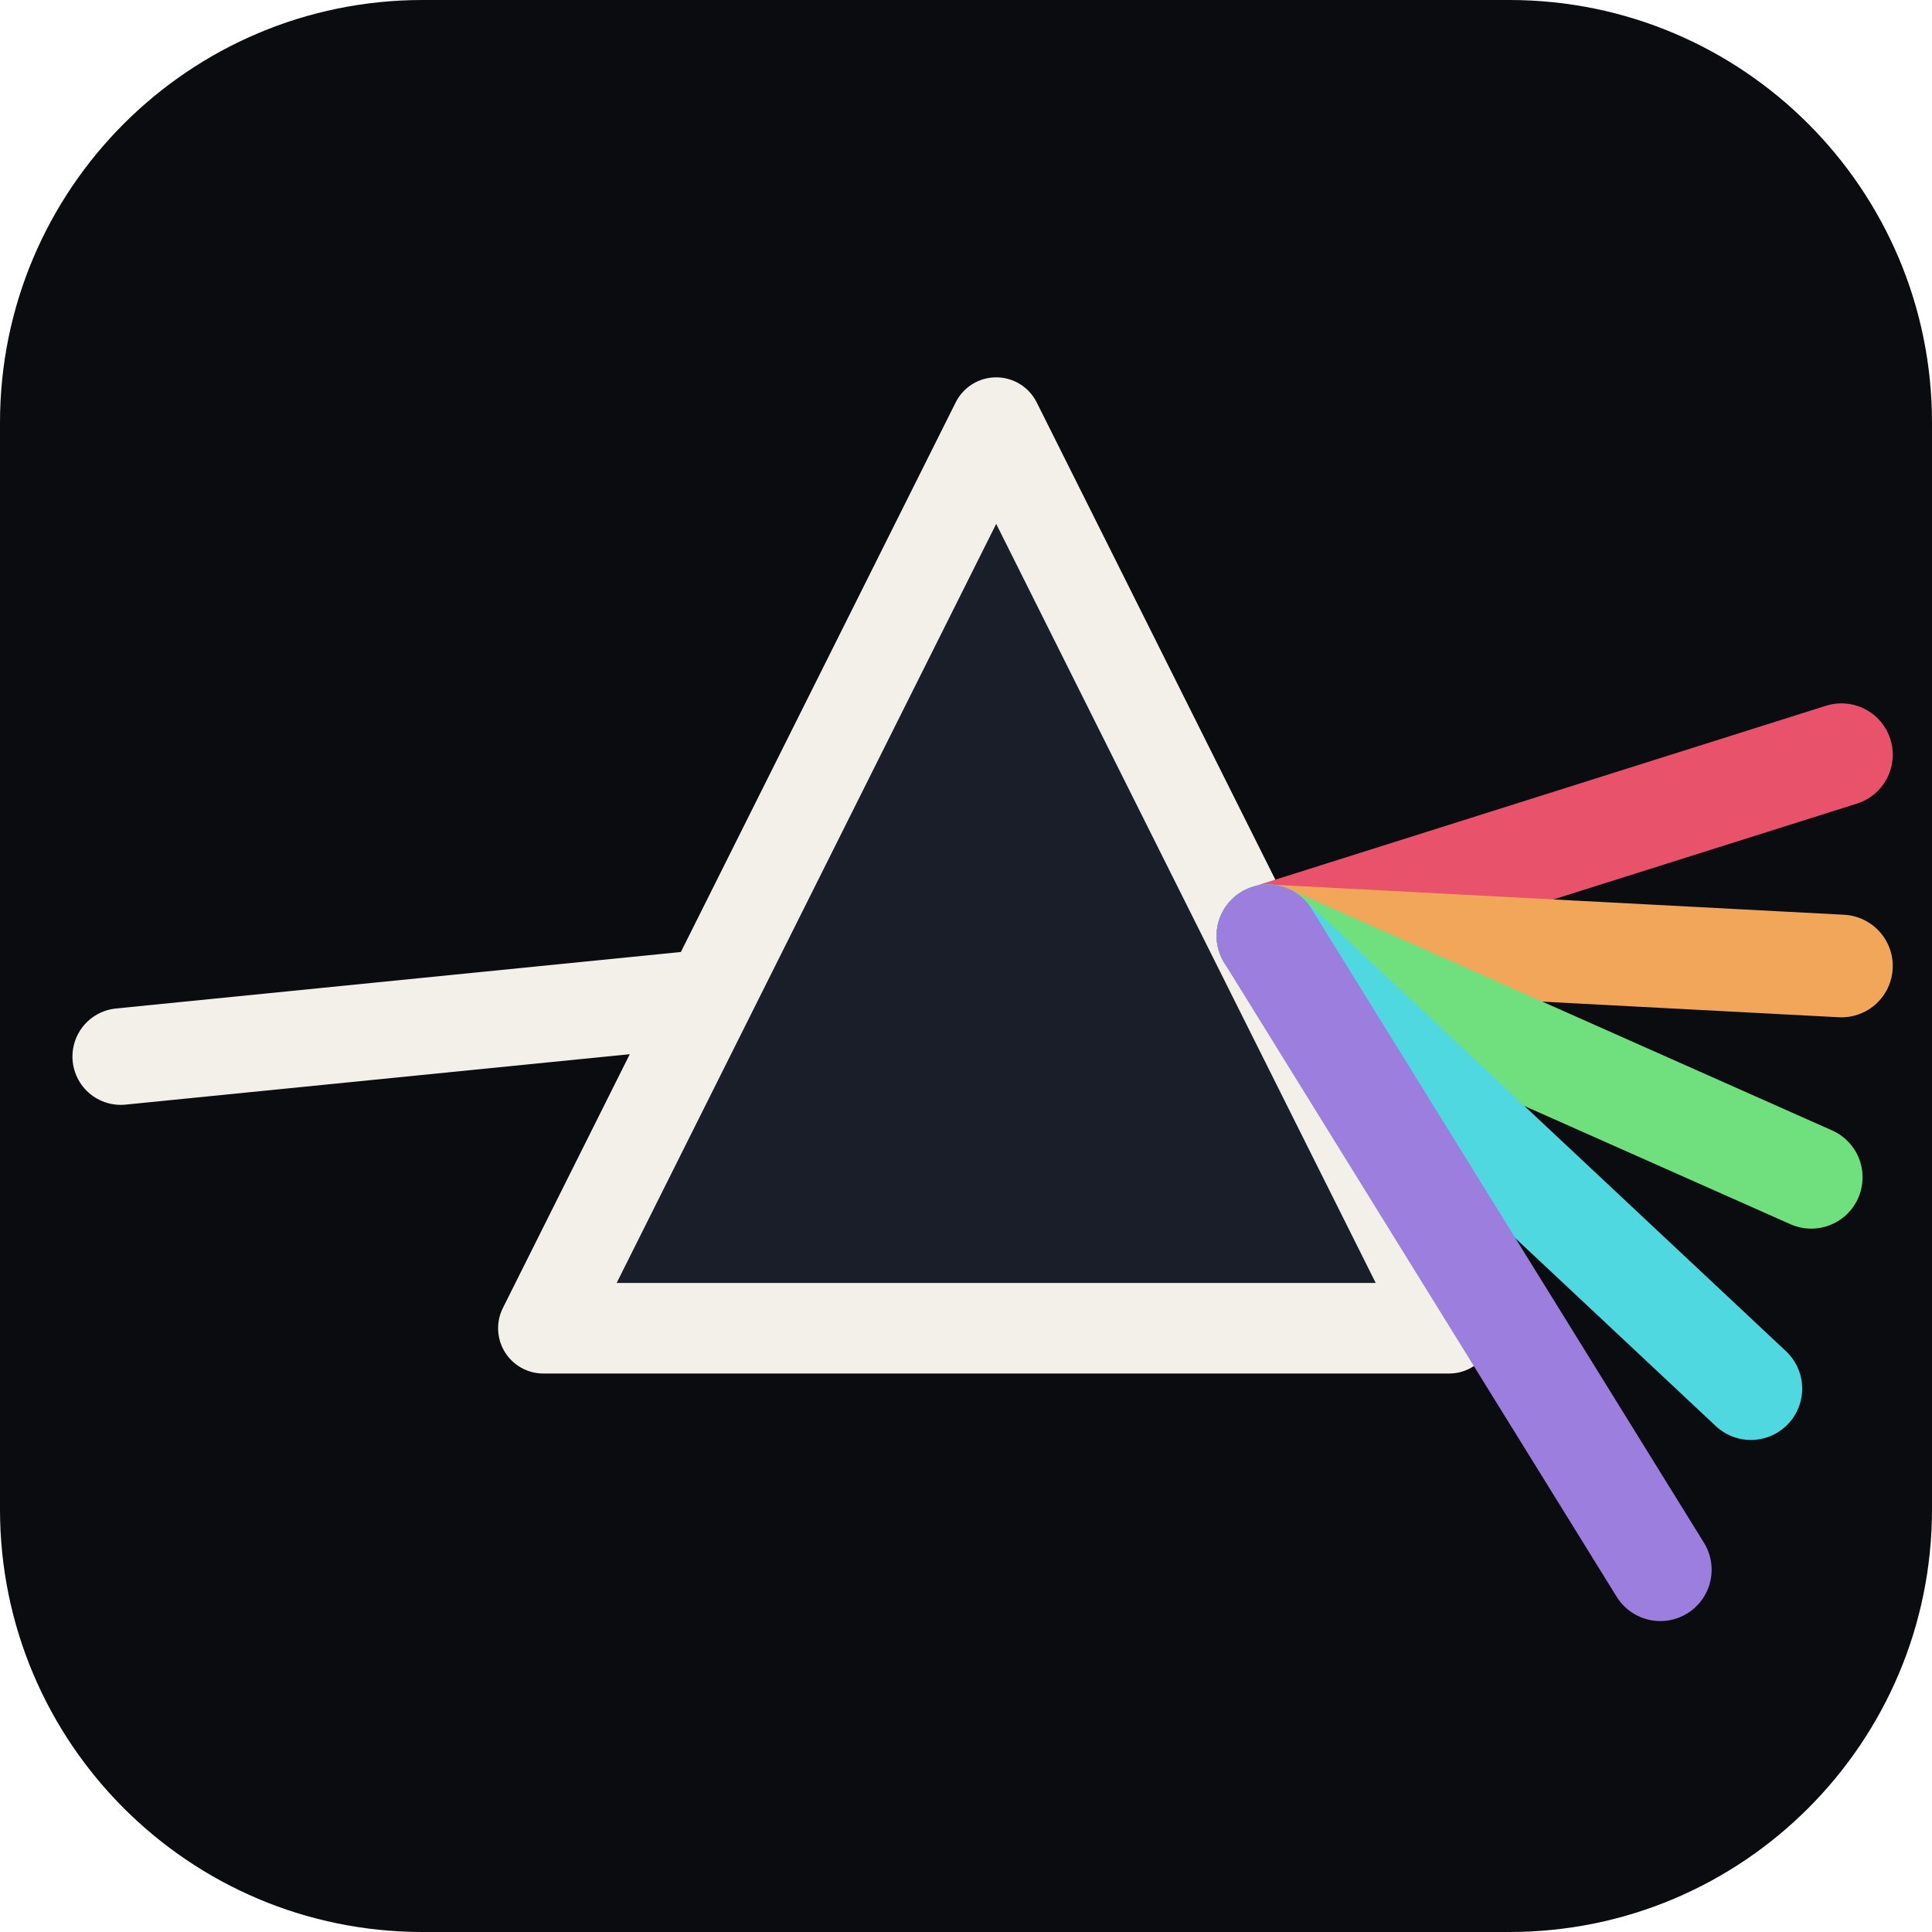
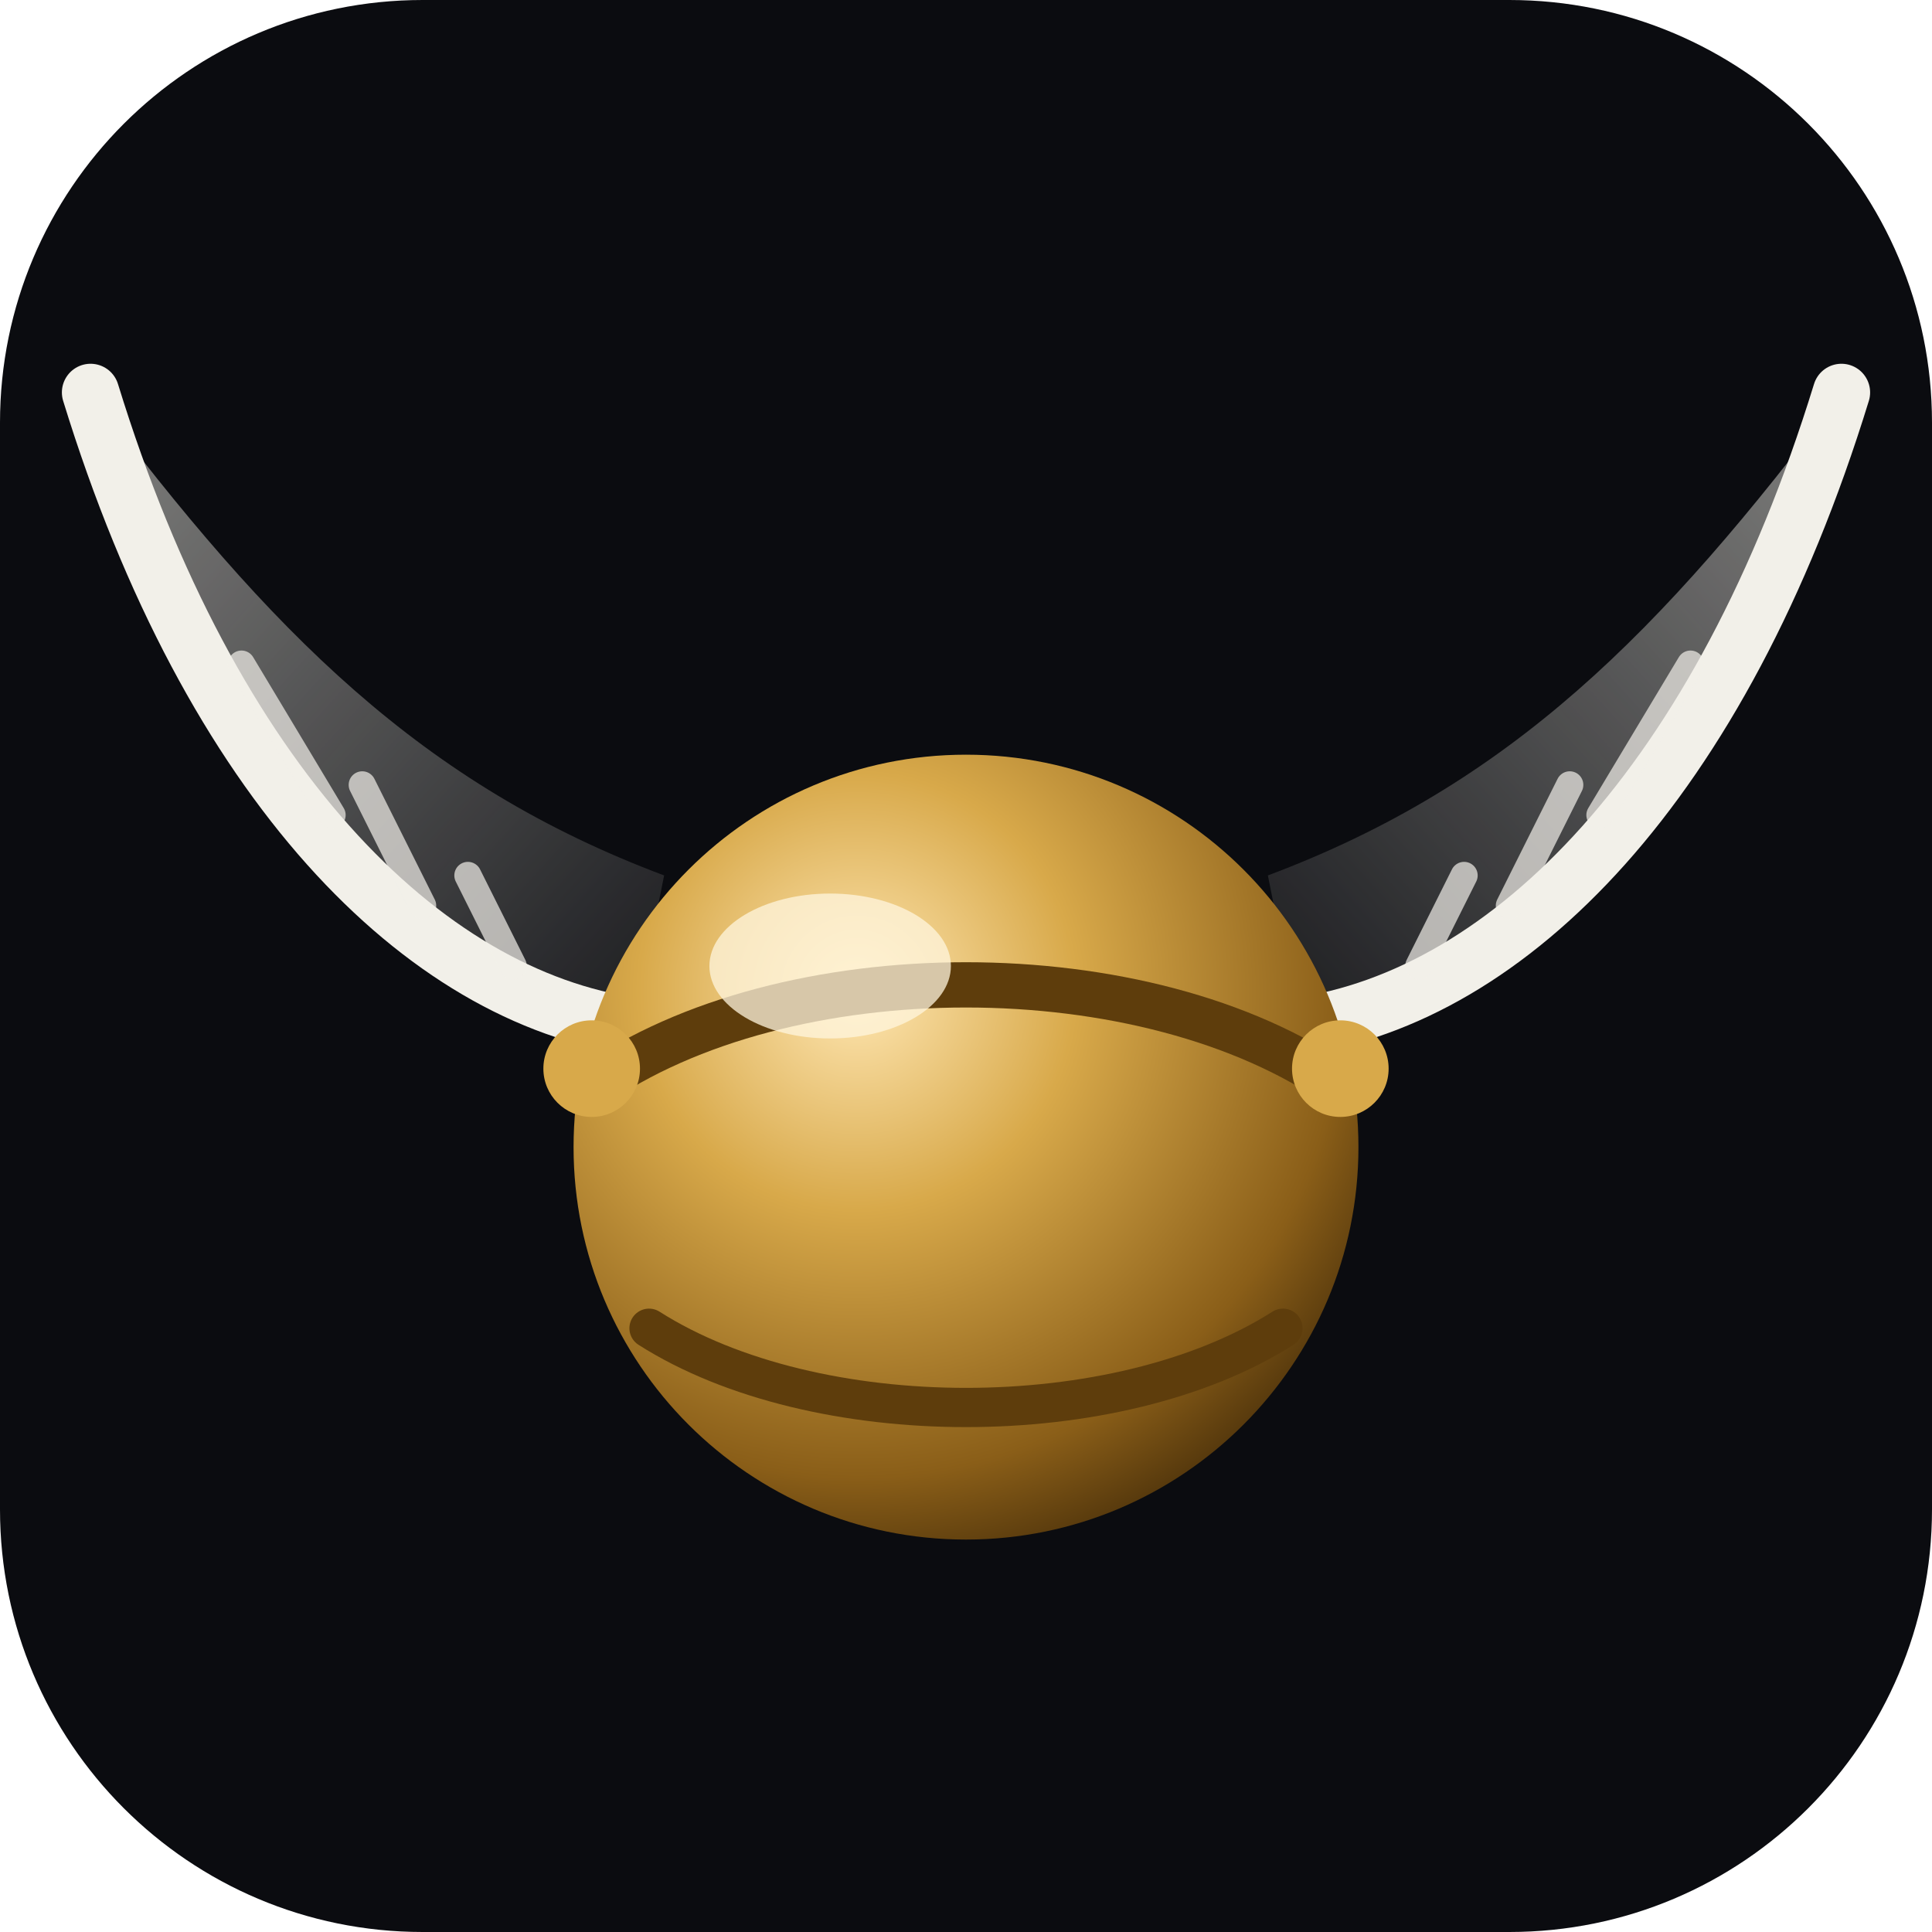
<svg xmlns="http://www.w3.org/2000/svg" viewBox="0 0 64 64">
+   <defs>
+     <radialGradient id="ball" cx="0.36" cy="0.3" r="0.78">
+       <stop offset="0" stop-color="#FFE7B3" />
+       <stop offset="0.36" stop-color="#D8A94A" />
+       <stop offset="0.8" stop-color="#8A5E18" />
+       <stop offset="1" stop-color="#4A300A" />
+     </radialGradient>
+     <linearGradient id="sail" x1="0" y1="0" x2="1" y2="1">
+       <stop offset="0" stop-color="#F2F0E9" stop-opacity="0.85" />
+       <stop offset="1" stop-color="#F2F0E9" stop-opacity="0.12" />
+     </linearGradient>
+     <g id="wing">
+       <path d="M21 34 C14 33 7 26 3 13 C9 21 14 26 22 29 Z" fill="url(#sail)" opacity="0.6" />
+       <path d="M21 34 C14 33 7 26 3 13" fill="none" stroke="#F2F0E9" stroke-width="1.9" stroke-linecap="round" />
+       <path d="M8 22 L11 27 M12 26 L14 30 M15.5 29 L17 32" stroke="#F2F0E9" stroke-width="0.9" stroke-linecap="round" opacity="0.7" />
+     </g>
+   </defs>
  <rect width="64" height="64" rx="14" fill="#0B0C10" />
-   <line x1="4" y1="35" x2="24" y2="33" stroke="#F2F0E9" stroke-width="3.2" stroke-linecap="round" />
-   <path d="M33 14 L48 44 L18 44 Z" fill="#1A1E28" stroke="#F2F0E9" stroke-width="3" stroke-linejoin="round" />
-   <g stroke-width="3.4" stroke-linecap="round" fill="none">
-     <line x1="42" y1="31" x2="61" y2="25" stroke="#E8536B" />
-     <line x1="42" y1="31" x2="61" y2="32" stroke="#F2A65A" />
-     <line x1="42" y1="31" x2="60" y2="39" stroke="#6FE07D" />
-     <line x1="42" y1="31" x2="58" y2="46" stroke="#4FD8E0" />
-     <line x1="42" y1="31" x2="55" y2="52" stroke="#9B7EDE" />
-   </g>
+   <use href="#wing" />
+   <use href="#wing" transform="matrix(-1 0 0 1 64 0)" />
+   <circle cx="32" cy="38" r="13" fill="url(#ball)" />
+   <path d="M19.6 36 C26 31.5 38 31.5 44.4 36" fill="none" stroke="#5E3D0C" stroke-width="1.5" stroke-linecap="round" />
+   <path d="M21.5 44 C27 47.5 37 47.5 42.5 44" fill="none" stroke="#5E3D0C" stroke-width="1.3" stroke-linecap="round" />
+   <circle cx="19.6" cy="35.4" r="1.6" fill="#D8A94A" />
+   <circle cx="44.4" cy="35.4" r="1.6" fill="#D8A94A" />
+   <ellipse cx="27.5" cy="32" rx="4" ry="2.4" fill="#FFF6DD" opacity="0.75" />
</svg>
